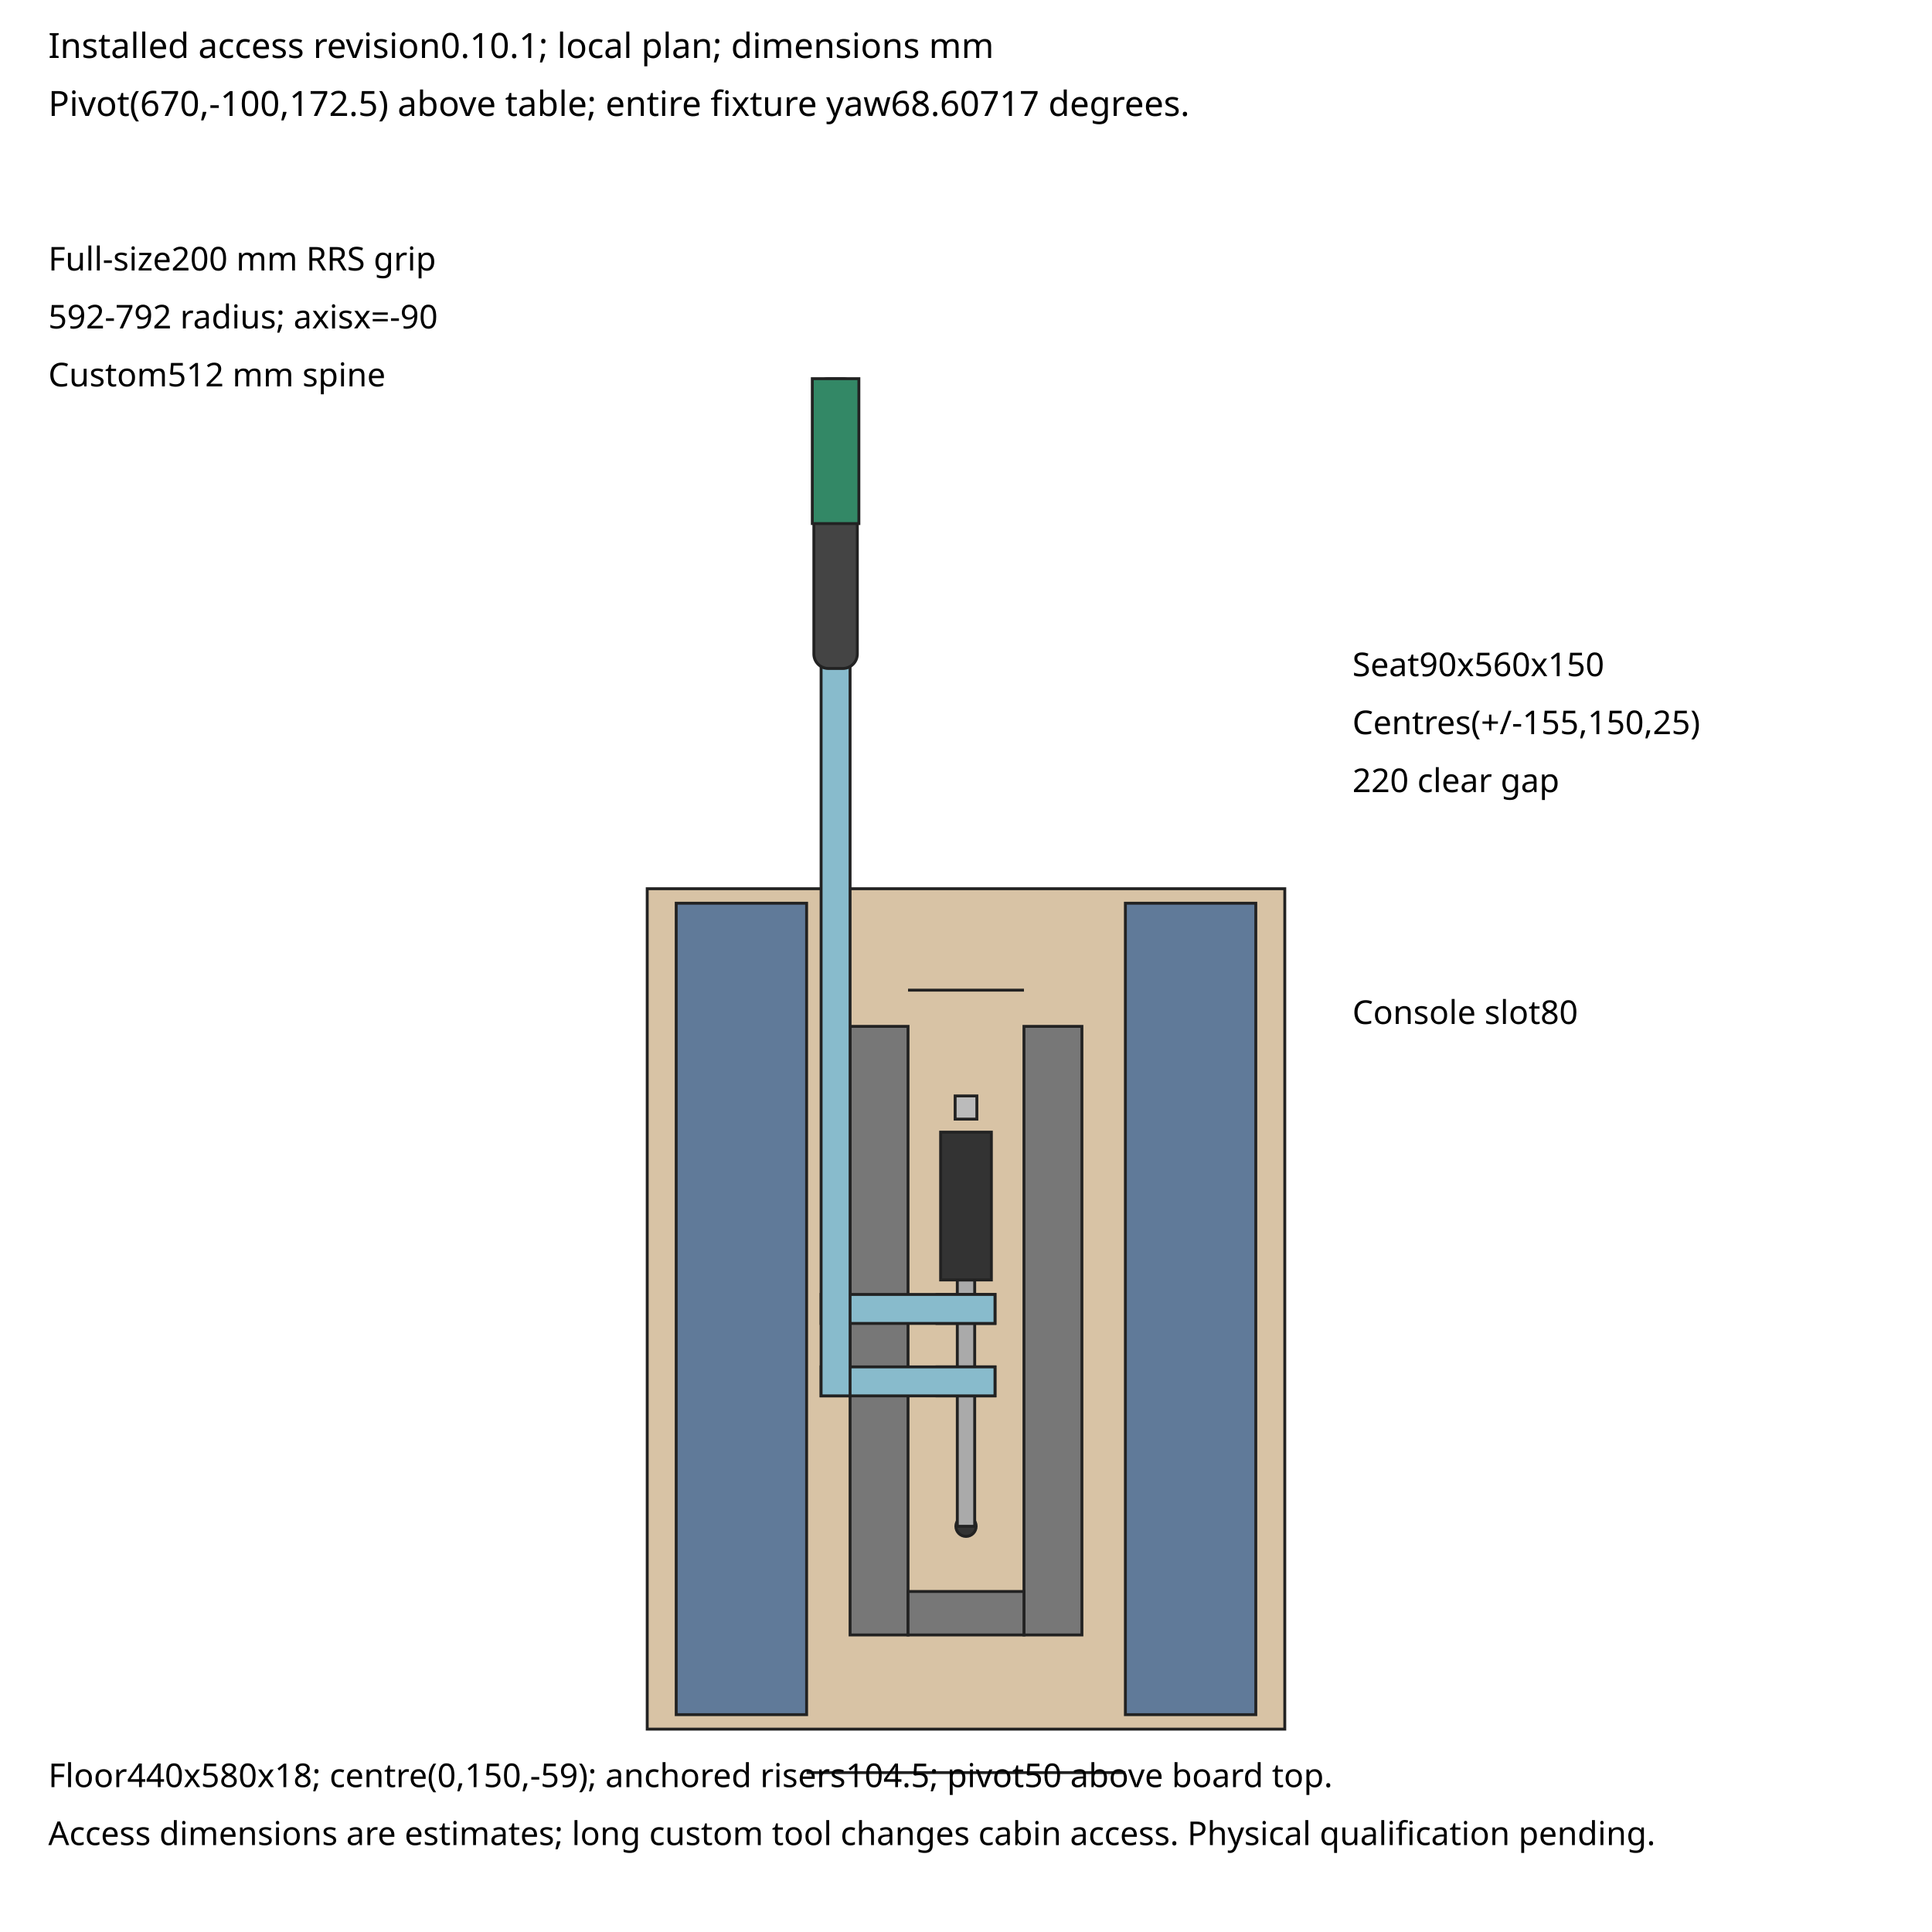
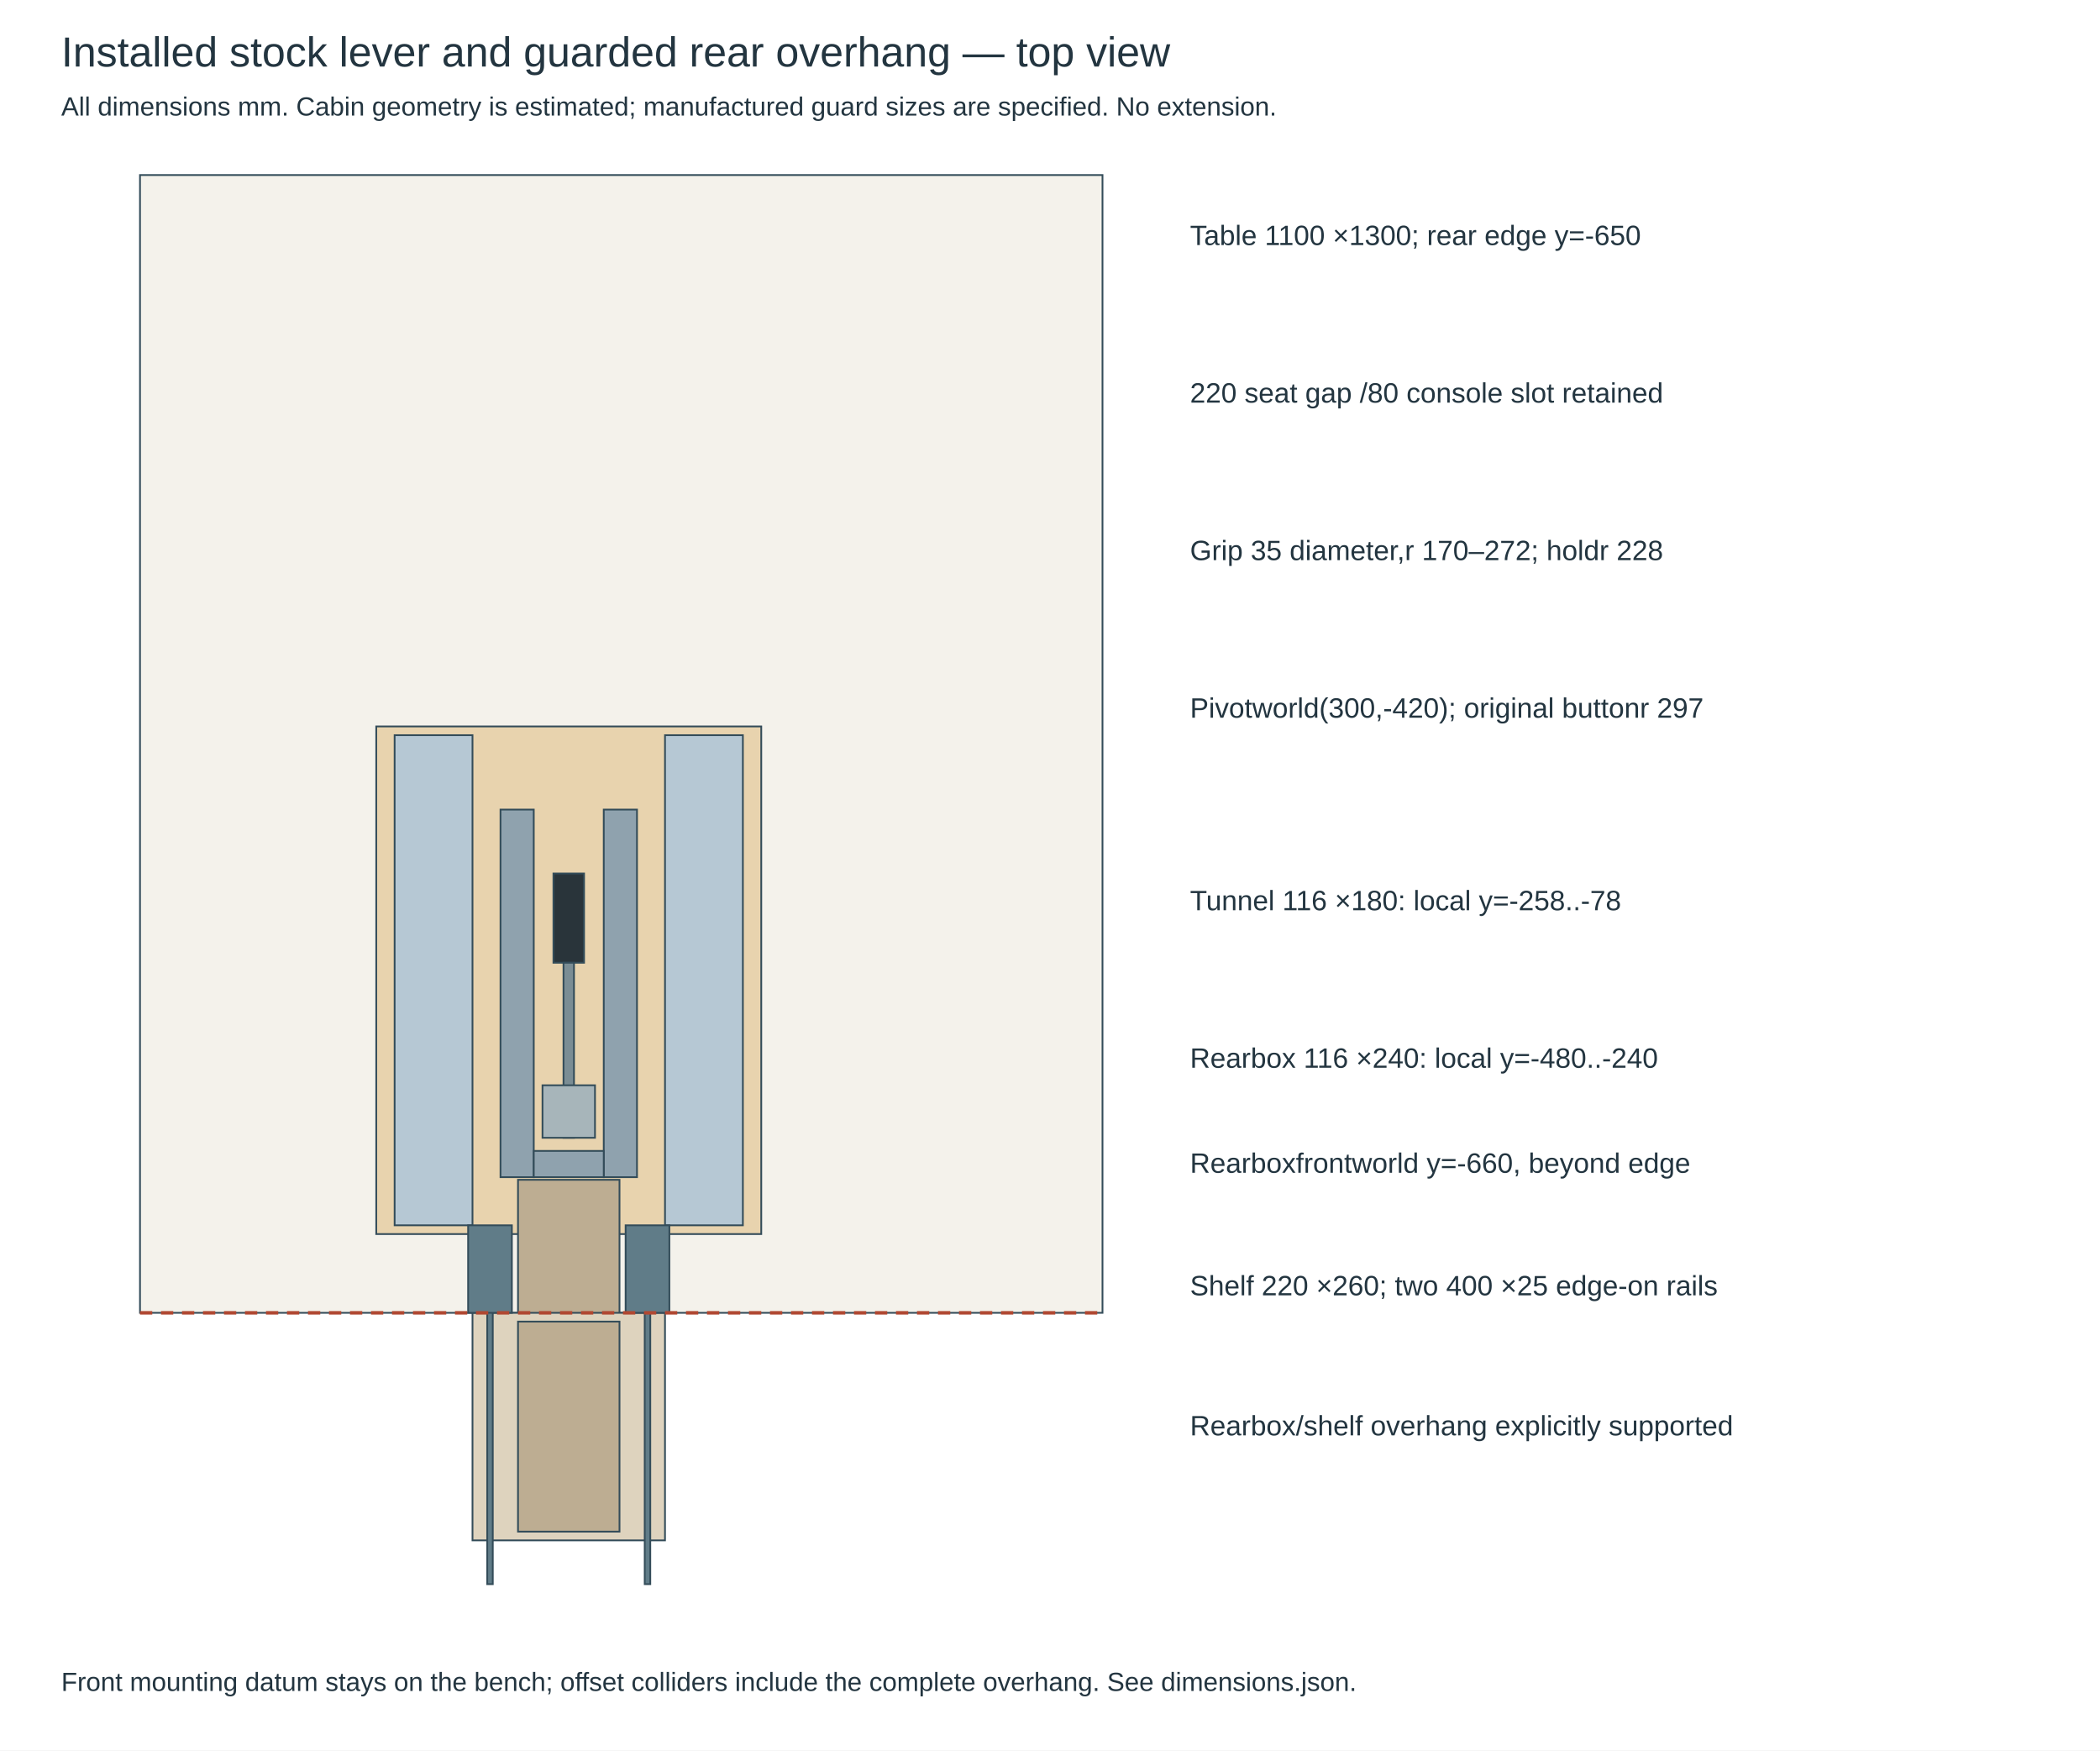
- <svg xmlns="http://www.w3.org/2000/svg" width="1000" height="1000" viewBox="0 0 1000 1000">
-   <rect width="1000" height="1000" fill="white" />
-   <g font-family="sans-serif" font-size="18">
-     <text x="25" y="30">Installed access revision0.10.1; local plan; dimensions mm</text>
-     <text x="25" y="60">Pivot(670,-100,172.5) above table; entire fixture yaw68.60717 degrees.</text>
-   </g>
-   <g transform="translate(500,790) scale(.75,-.75)" stroke="#222" stroke-width="2">
-     <rect x="-220" y="-140" width="440" height="580" fill="#d8c3a5" />
-     <rect x="-200" y="-130" width="90" height="560" fill="#607a99" />
-     <rect x="110" y="-130" width="90" height="560" fill="#607a99" />
-     <rect x="-80" y="-75" width="40" height="420" fill="#777" />
-     <rect x="40" y="-75" width="40" height="420" fill="#777" />
-     <rect x="-40" y="-75" width="80" height="30" fill="#777" />
-     <circle r="7" fill="#333" />
-     <rect x="-6" y="0" width="12" height="170" fill="#aaa" />
-     <rect x="-17.5" y="170" width="35" height="102" fill="#333" />
-     <rect x="-7.5" y="281" width="15" height="16" fill="#bbb" />
-     <rect x="-20" y="90" width="40" height="20" fill="#8bc" />
-     <rect x="-20" y="140" width="40" height="20" fill="#8bc" />
-     <rect x="-100" y="90" width="120" height="20" fill="#8bc" />
-     <rect x="-100" y="140" width="120" height="20" fill="#8bc" />
-     <rect x="-100" y="90" width="20" height="512" fill="#8bc" />
-     <rect x="-105" y="592" width="30" height="200" rx="10" fill="#444" />
-     <rect x="-106.07" y="692" width="32.14" height="100" fill="#386" />
-     <line x1="-110" y1="-170" x2="110" y2="-170" />
-     <line x1="-40" y1="370" x2="40" y2="370" />
-   </g>
-   <g font-family="sans-serif" font-size="17">
-     <text x="25" y="140">Full-size200 mm RRS grip</text>
-     <text x="25" y="170">592-792 radius; axisx=-90</text>
-     <text x="25" y="200">Custom512 mm spine</text>
-     <text x="700" y="350">Seat90x560x150</text>
-     <text x="700" y="380">Centres(+/-155,150,25)</text>
-     <text x="700" y="410">220 clear gap</text>
-     <text x="700" y="530">Console slot80</text>
-     <text x="25" y="925">Floor440x580x18; centre(0,150,-59); anchored risers104.5; pivot50 above board top.</text>
-     <text x="25" y="955">Access dimensions are estimates; long custom tool changes cabin access. Physical qualification pending.</text>
+ <svg xmlns="http://www.w3.org/2000/svg" width="1200" height="1000" viewBox="0 0 1200 1000">
+   <rect width="1200" height="1000" fill="white" />
+   <g font-family="Arial,sans-serif" fill="#233540">
+     <text x="35" y="38" font-size="24">Installed stock lever and guarded rear overhang — top view</text>
+     <text x="35" y="66" font-size="15">All dimensions mm. Cabin geometry is estimated; manufactured guard sizes are specified. No extension.</text>
+     <rect x="80.0" y="100.0" width="550.0" height="650.0" fill="#f4f2eb" opacity="1" stroke="#334c59" />
+     <rect x="215.0" y="415.0" width="220.0" height="290.0" fill="#e8d3ae" opacity="1" stroke="#334c59" />
+     <rect x="225.5" y="420.0" width="44.5" height="280.0" fill="#b6c8d4" opacity="1" stroke="#334c59" />
+     <rect x="380.0" y="420.0" width="44.5" height="280.0" fill="#b6c8d4" opacity="1" stroke="#334c59" />
+     <rect x="286.0" y="462.5" width="19.0" height="210.0" fill="#8fa2ae" opacity="1" stroke="#334c59" />
+     <rect x="345.0" y="462.5" width="19.0" height="210.0" fill="#8fa2ae" opacity="1" stroke="#334c59" />
+     <rect x="305.0" y="657.5" width="40.0" height="15.0" fill="#8fa2ae" opacity="1" stroke="#334c59" />
+     <rect x="296.0" y="674.0" width="58.0" height="90.0" fill="#bdad92" opacity="1" stroke="#334c59" />
+     <rect x="270.0" y="750.0" width="110.0" height="130.0" fill="#ded3be" opacity="1" stroke="#334c59" />
+     <rect x="296.0" y="755.0" width="58.0" height="120.0" fill="#bdad92" opacity="1" stroke="#334c59" />
+     <rect x="278.413" y="705.0" width="3.175" height="200.0" fill="#607c88" opacity="1" stroke="#334c59" />
+     <rect x="267.5" y="700.0" width="25.0" height="50.0" fill="#607c88" opacity="1" stroke="#334c59" />
+     <rect x="368.413" y="705.0" width="3.175" height="200.0" fill="#607c88" opacity="1" stroke="#334c59" />
+     <rect x="357.5" y="700.0" width="25.0" height="50.0" fill="#607c88" opacity="1" stroke="#334c59" />
+     <rect x="316.25" y="499.0" width="17.5" height="51.0" fill="#29343a" opacity="1" stroke="#334c59" />
+     <rect x="322.0" y="550.0" width="6.0" height="100.0" fill="#7b8d94" opacity="1" stroke="#334c59" />
+     <rect x="310.0" y="620.0" width="30.0" height="30.0" fill="#a7b5ba" opacity="1" stroke="#334c59" />
+     <line x1="80" y1="750" x2="630" y2="750" stroke="#b04832" stroke-width="2" stroke-dasharray="7 5" />
+     <text x="680" y="140" font-size="16">Table 1100 ×1300; rear edge y=-650</text>
+     <text x="680" y="230" font-size="16">220 seat gap /80 console slot retained</text>
+     <text x="680" y="320" font-size="16">Grip 35 diameter,r 170–272; holdr 228</text>
+     <text x="680" y="410" font-size="16">Pivotworld(300,-420); original buttonr 297</text>
+     <text x="680" y="520" font-size="16">Tunnel 116 ×180: local y=-258..-78</text>
+     <text x="680" y="610" font-size="16">Rearbox 116 ×240: local y=-480..-240</text>
+     <text x="680" y="670" font-size="16">Rearboxfrontworld y=-660, beyond edge</text>
+     <text x="680" y="740" font-size="16">Shelf 220 ×260; two 400 ×25 edge-on rails</text>
+     <text x="680" y="820" font-size="16">Rearbox/shelf overhang explicitly supported</text>
+     <text x="35" y="966" font-size="15">Front mounting datum stays on the bench; offset colliders include the complete overhang. See dimensions.json.</text>
  </g>
</svg>
